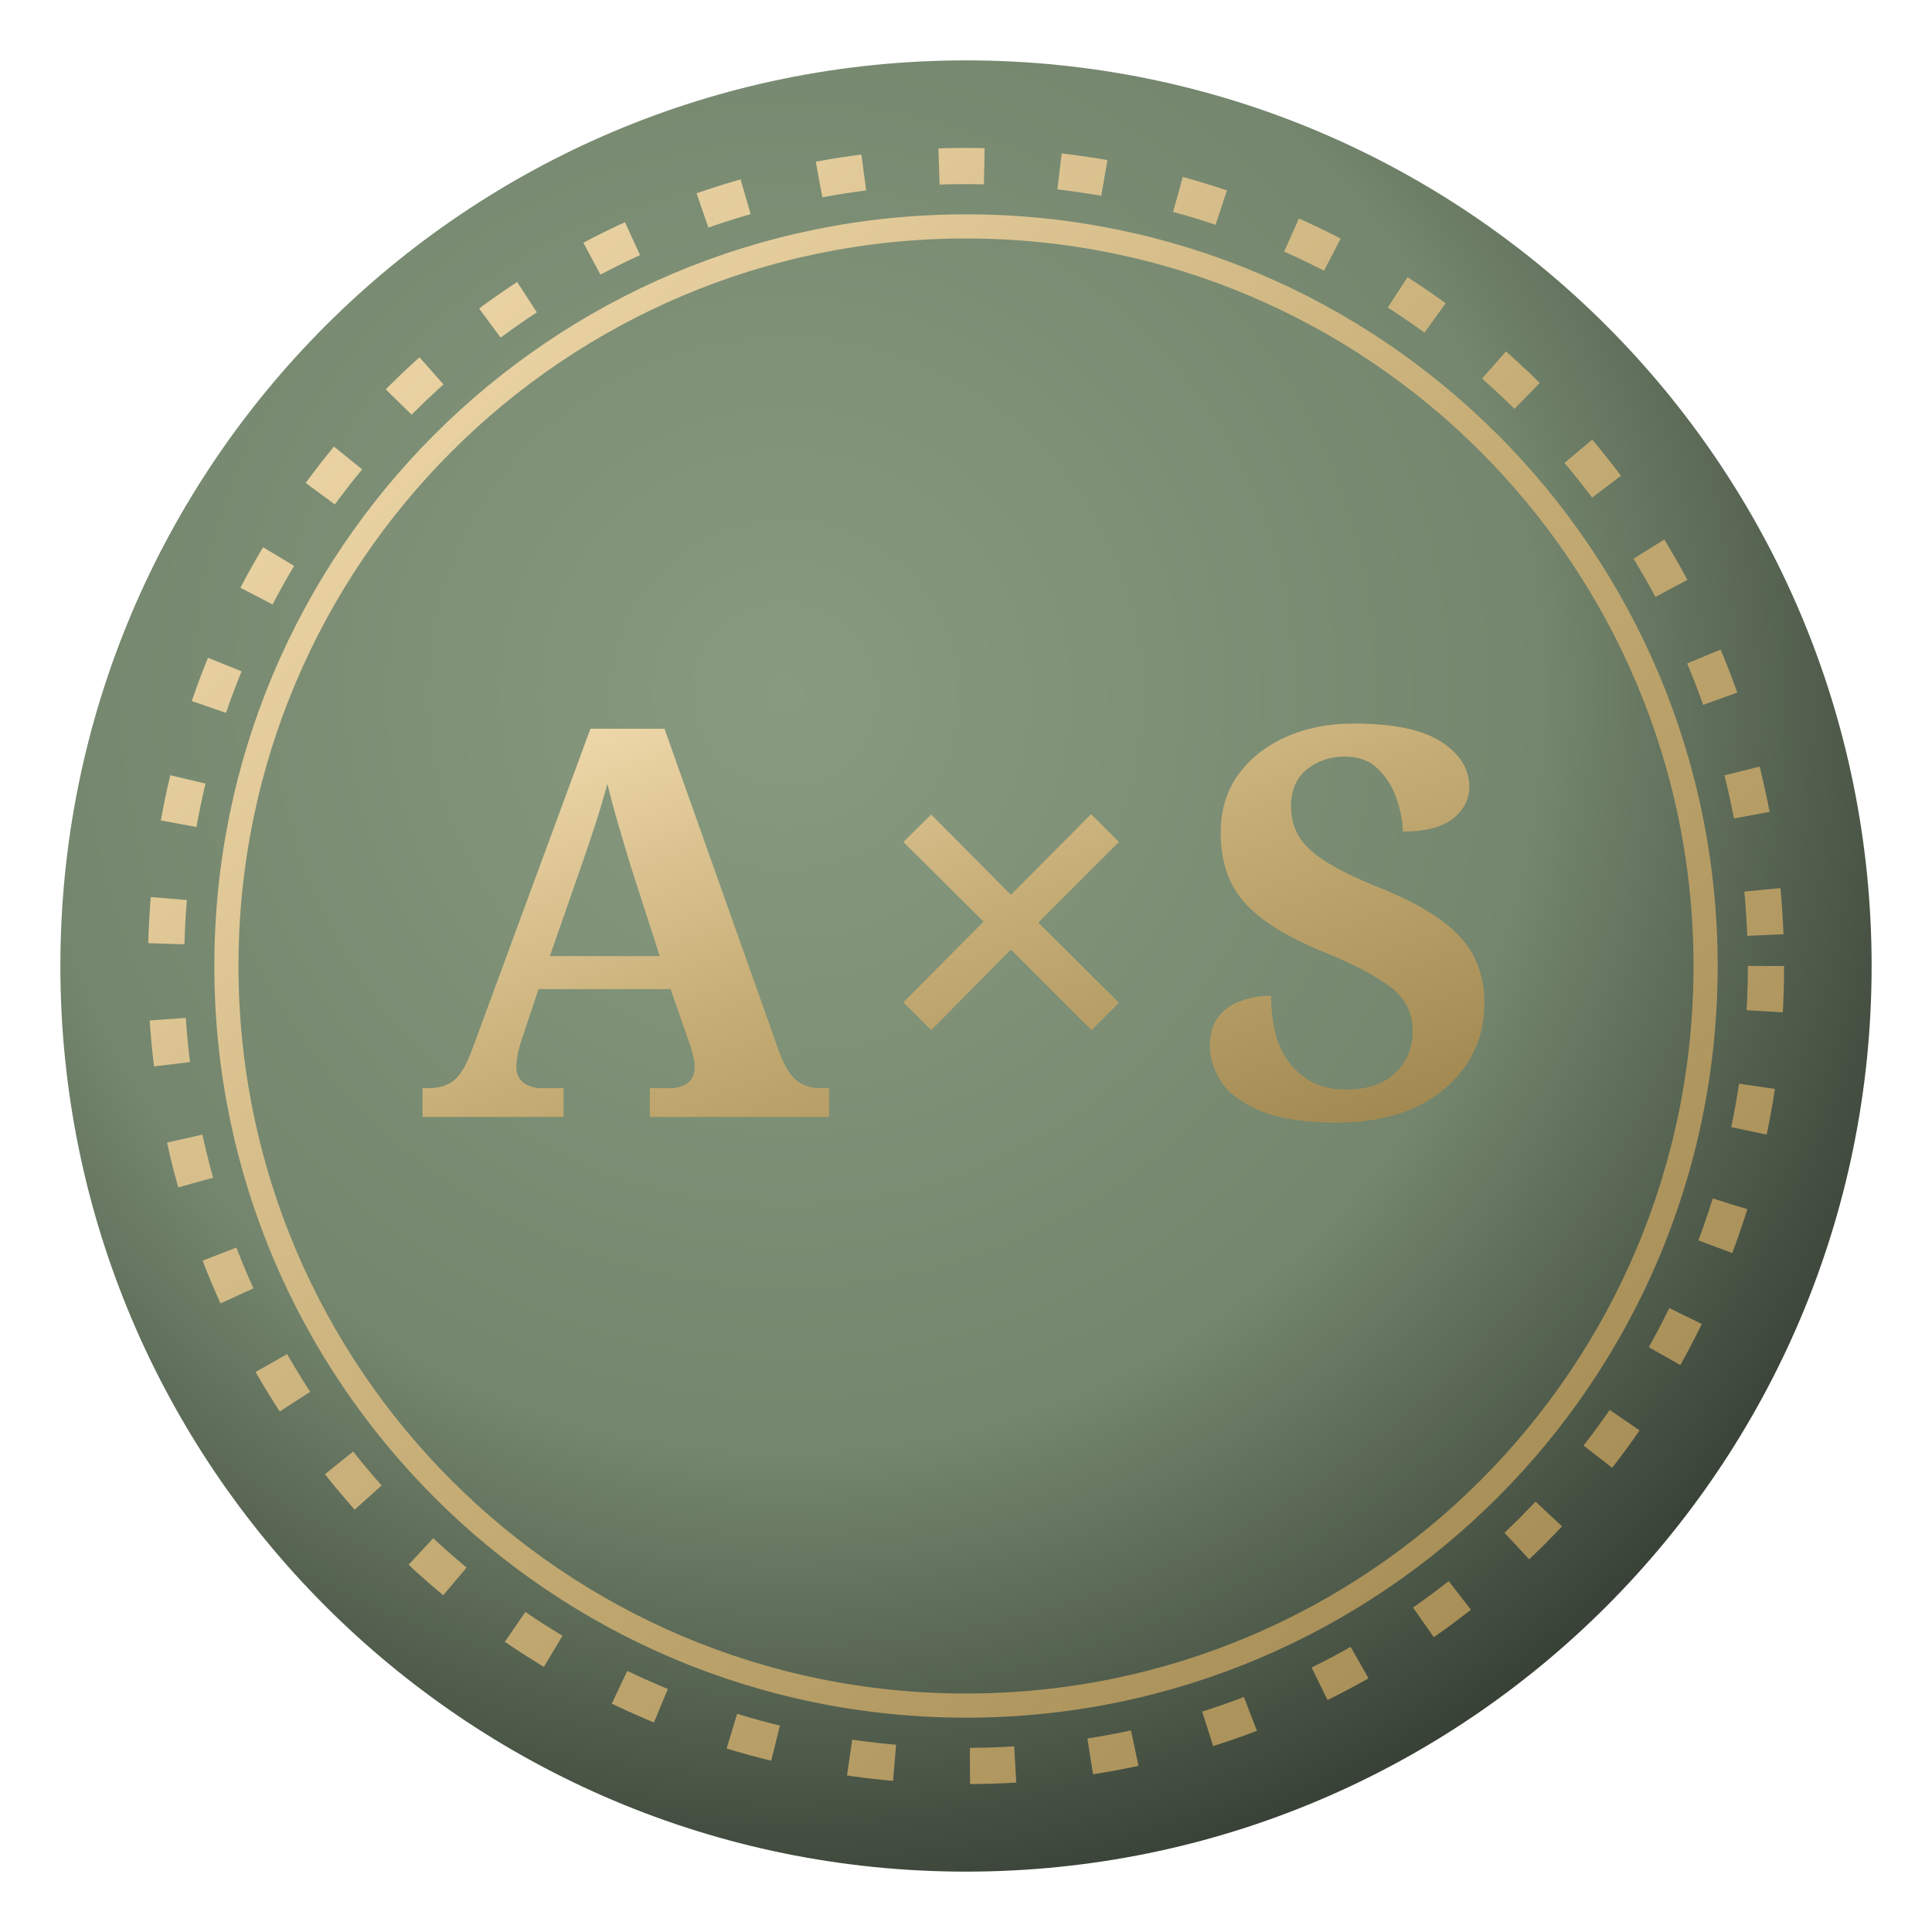
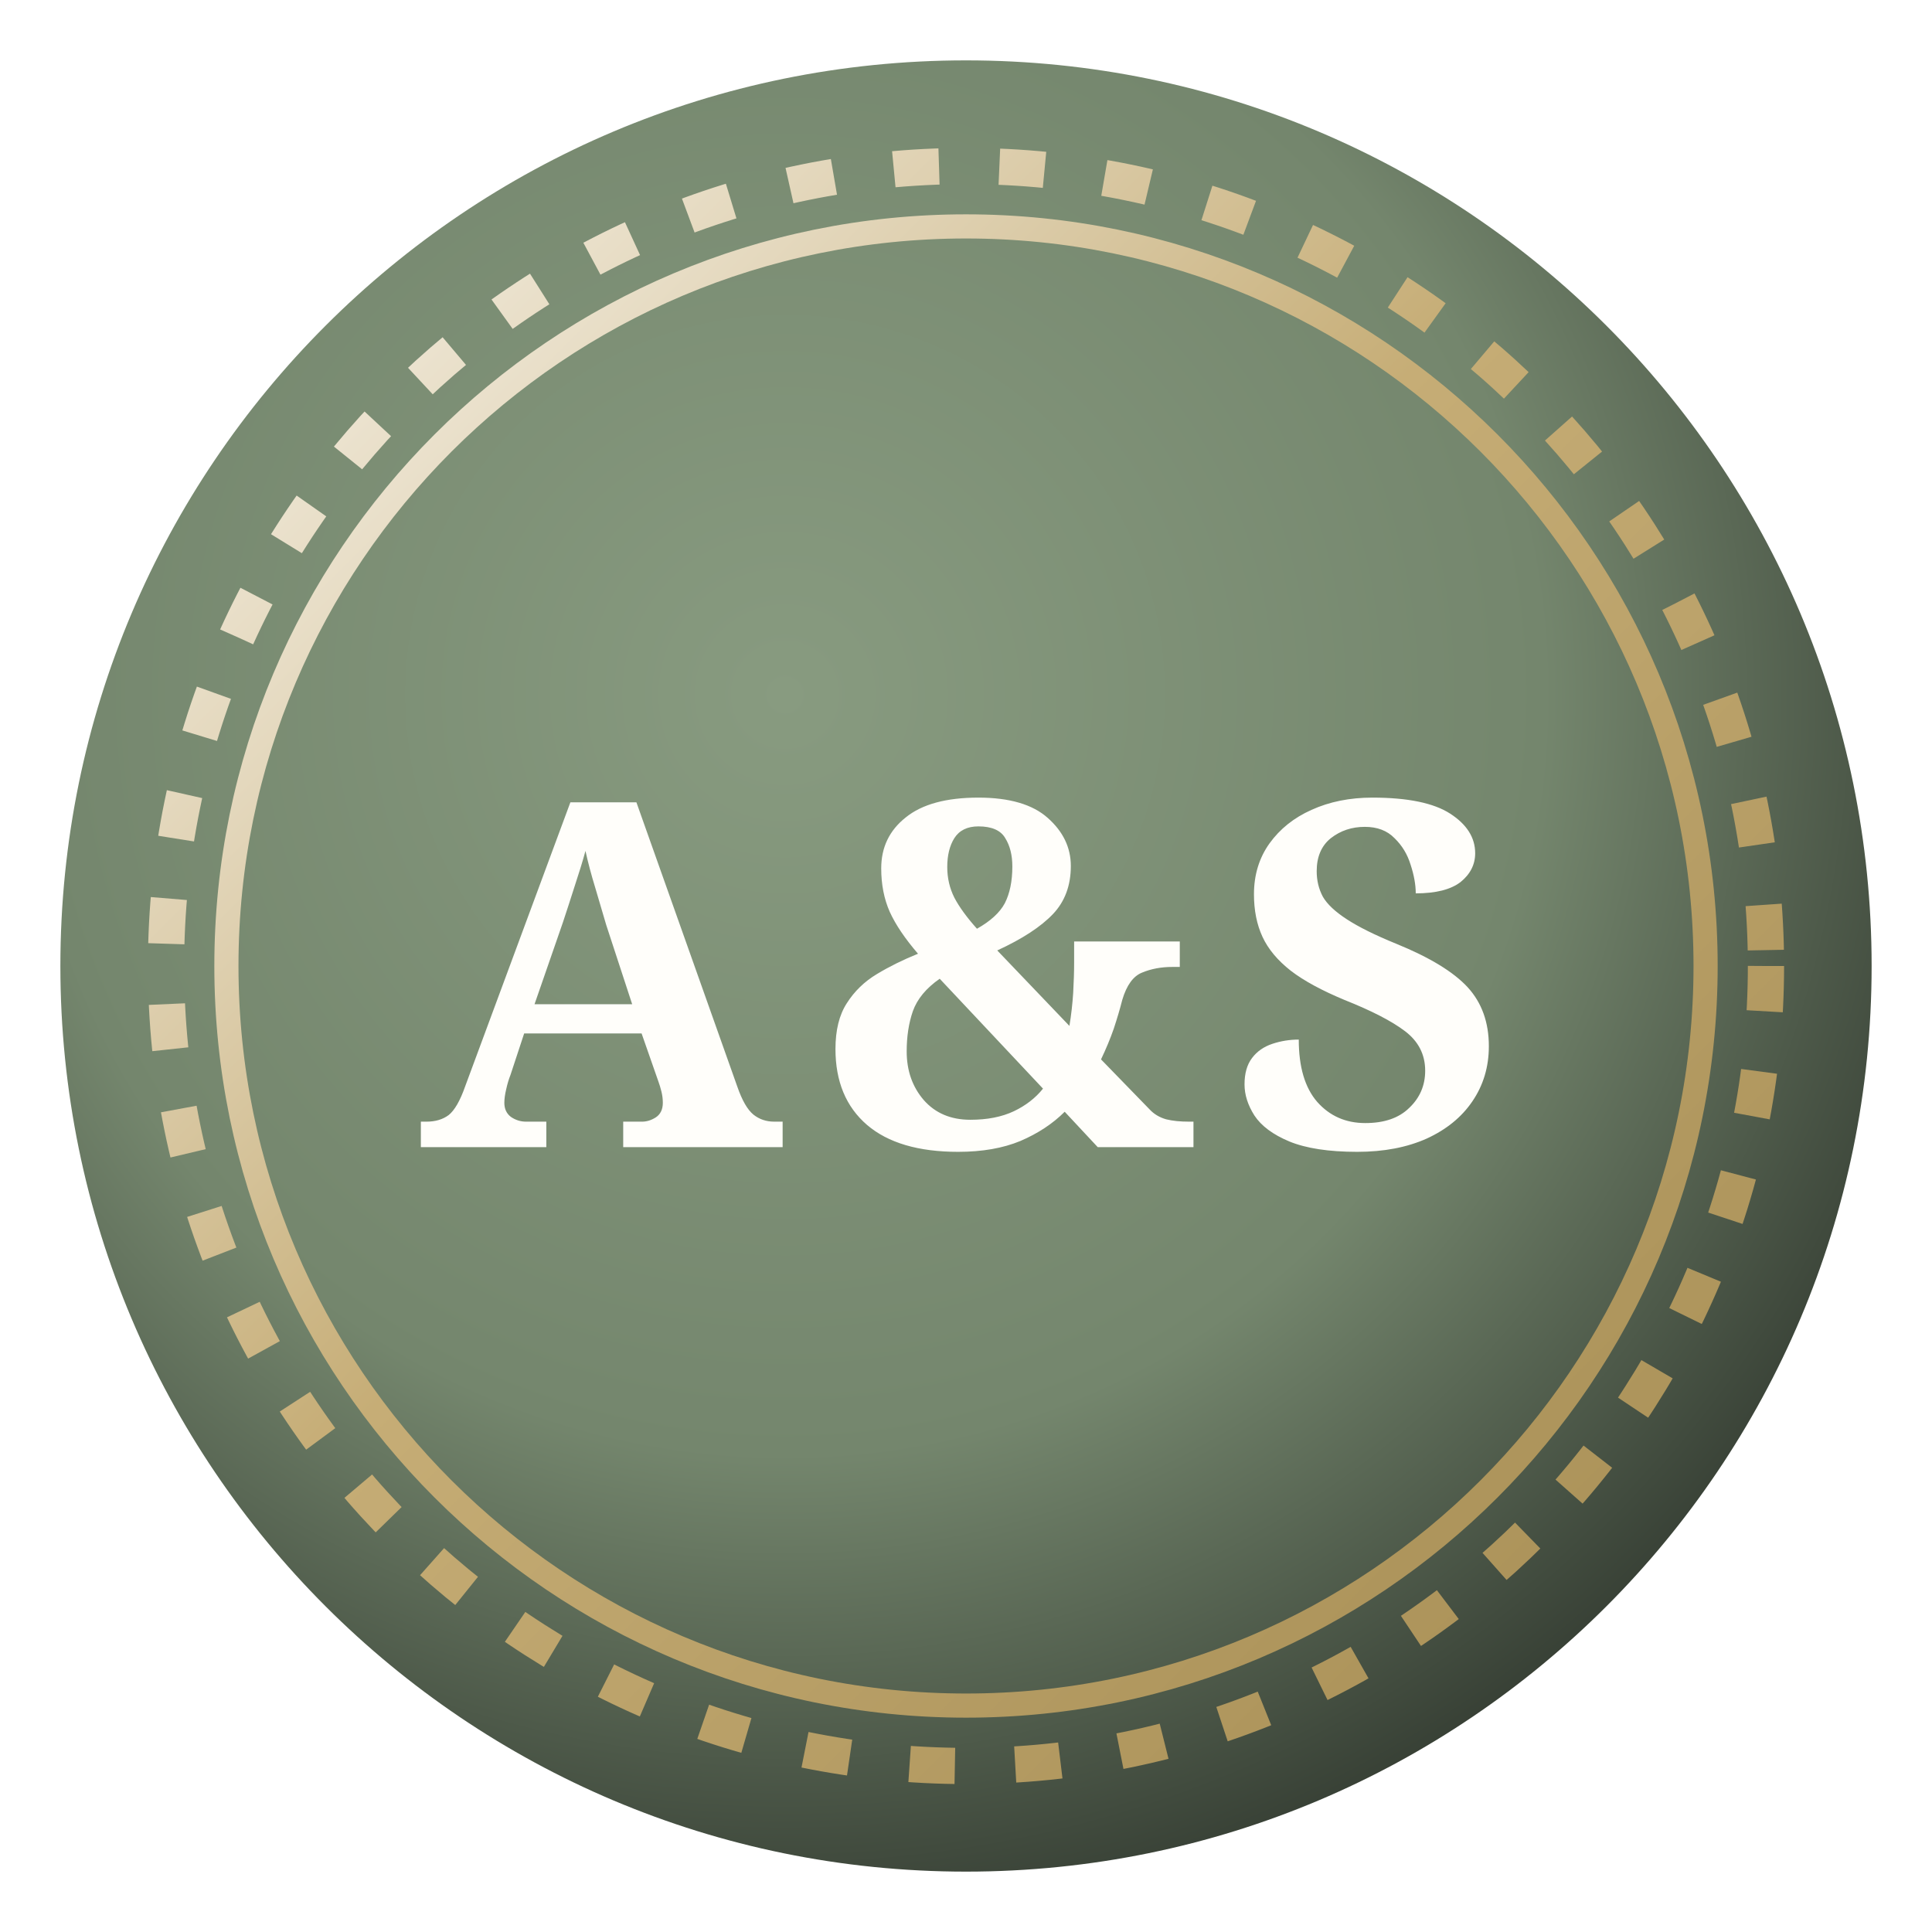
<svg xmlns="http://www.w3.org/2000/svg" viewBox="0 0 64 64" width="64" height="64">
  <defs>
    <radialGradient id="favBg" cx="40%" cy="35%" r="70%">
      <stop offset="0%" stop-color="#889B80" />
      <stop offset="60%" stop-color="#74866D" />
      <stop offset="100%" stop-color="#343C32" />
    </radialGradient>
    <linearGradient id="favGold" x1="0%" y1="0%" x2="100%" y2="100%">
-       <stop offset="0%" stop-color="#F6DFB3" />
-       <stop offset="50%" stop-color="#C6AD76" />
-       <stop offset="100%" stop-color="#9E854E" />
+       <stop offset="0%" stop-color="#FBF9F4" />
+       <stop offset="45%" stop-color="#C6AD76" />
+       <stop offset="100%" stop-color="#A58C52" />
    </linearGradient>
  </defs>
  <circle cx="32" cy="32" r="30" fill="url(#favBg)" />
-   <circle cx="32" cy="32" r="26.5" fill="none" stroke="url(#favGold)" stroke-width="1.2" stroke-dasharray="1.5 2.5" />
+   <circle cx="32" cy="32" r="26.5" fill="none" stroke="url(#favGold)" stroke-width="1.2" stroke-dasharray="1.5 2" />
  <circle cx="32" cy="32" r="24.5" fill="none" stroke="url(#favGold)" stroke-width="0.8" />
-   <text x="32" y="37" font-family="'Cormorant Garamond', Georgia, serif" font-size="18" font-weight="600" fill="url(#favGold)" text-anchor="middle" letter-spacing="1">A×S</text>
+   <text x="32" y="38" font-family="'Cinzel', 'Cormorant Garamond', Georgia, serif" font-size="16" font-weight="700" fill="#FFFEFA" text-anchor="middle" letter-spacing="1">A&amp;S</text>
</svg>
